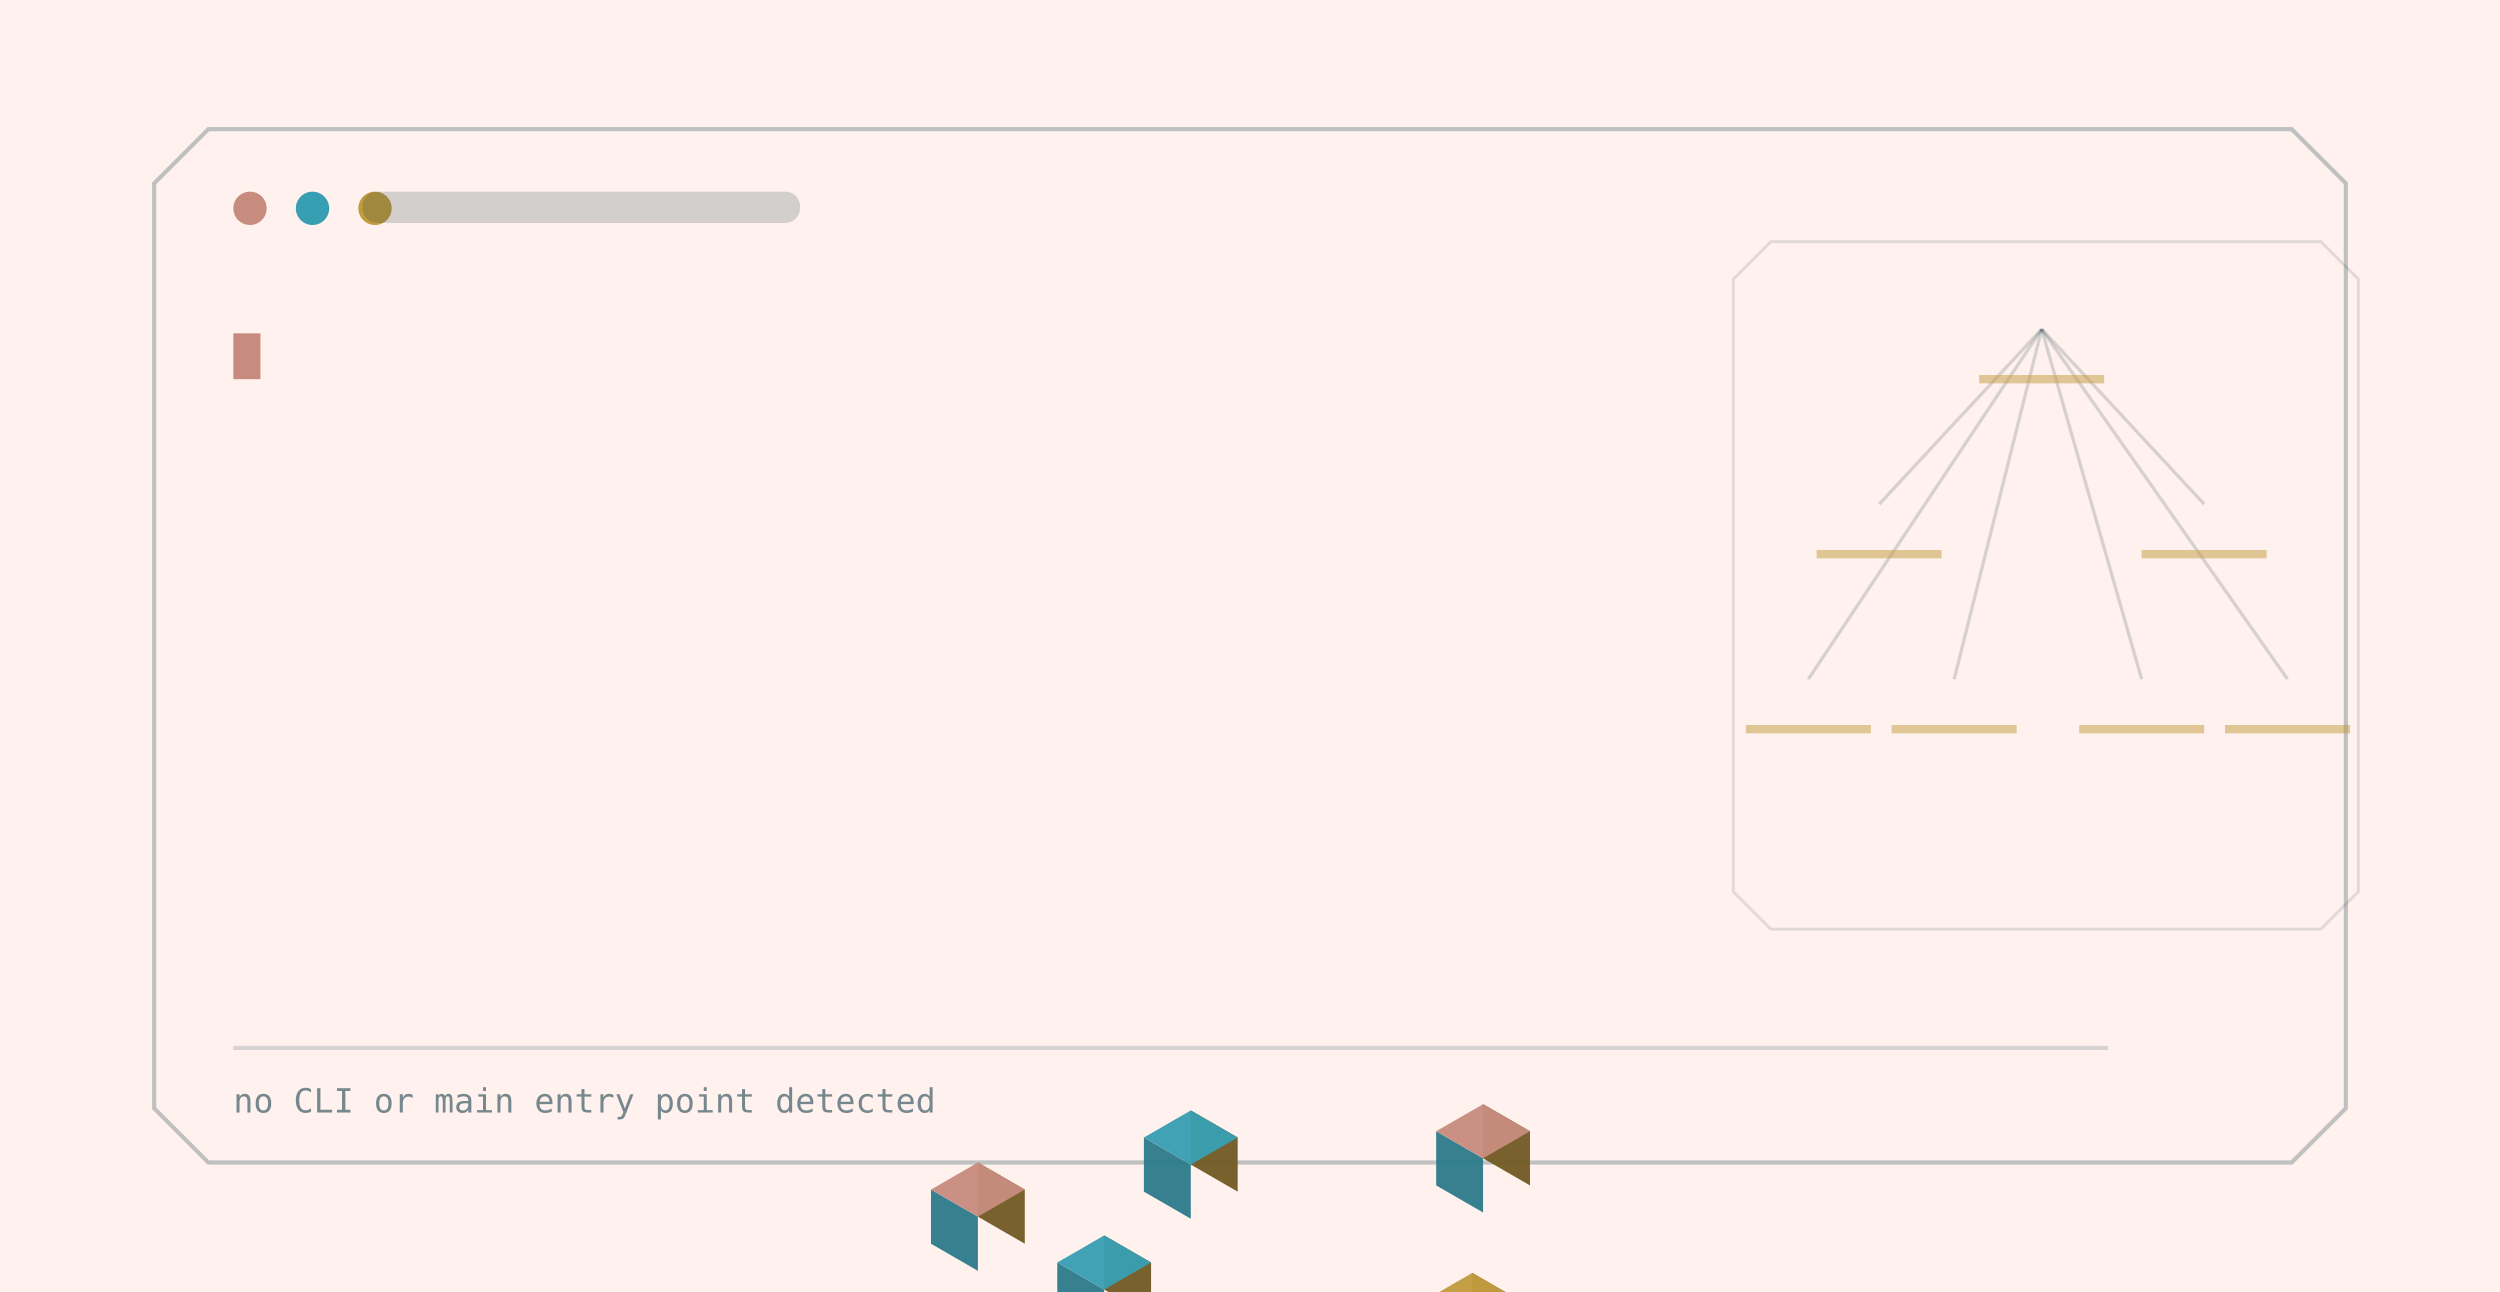
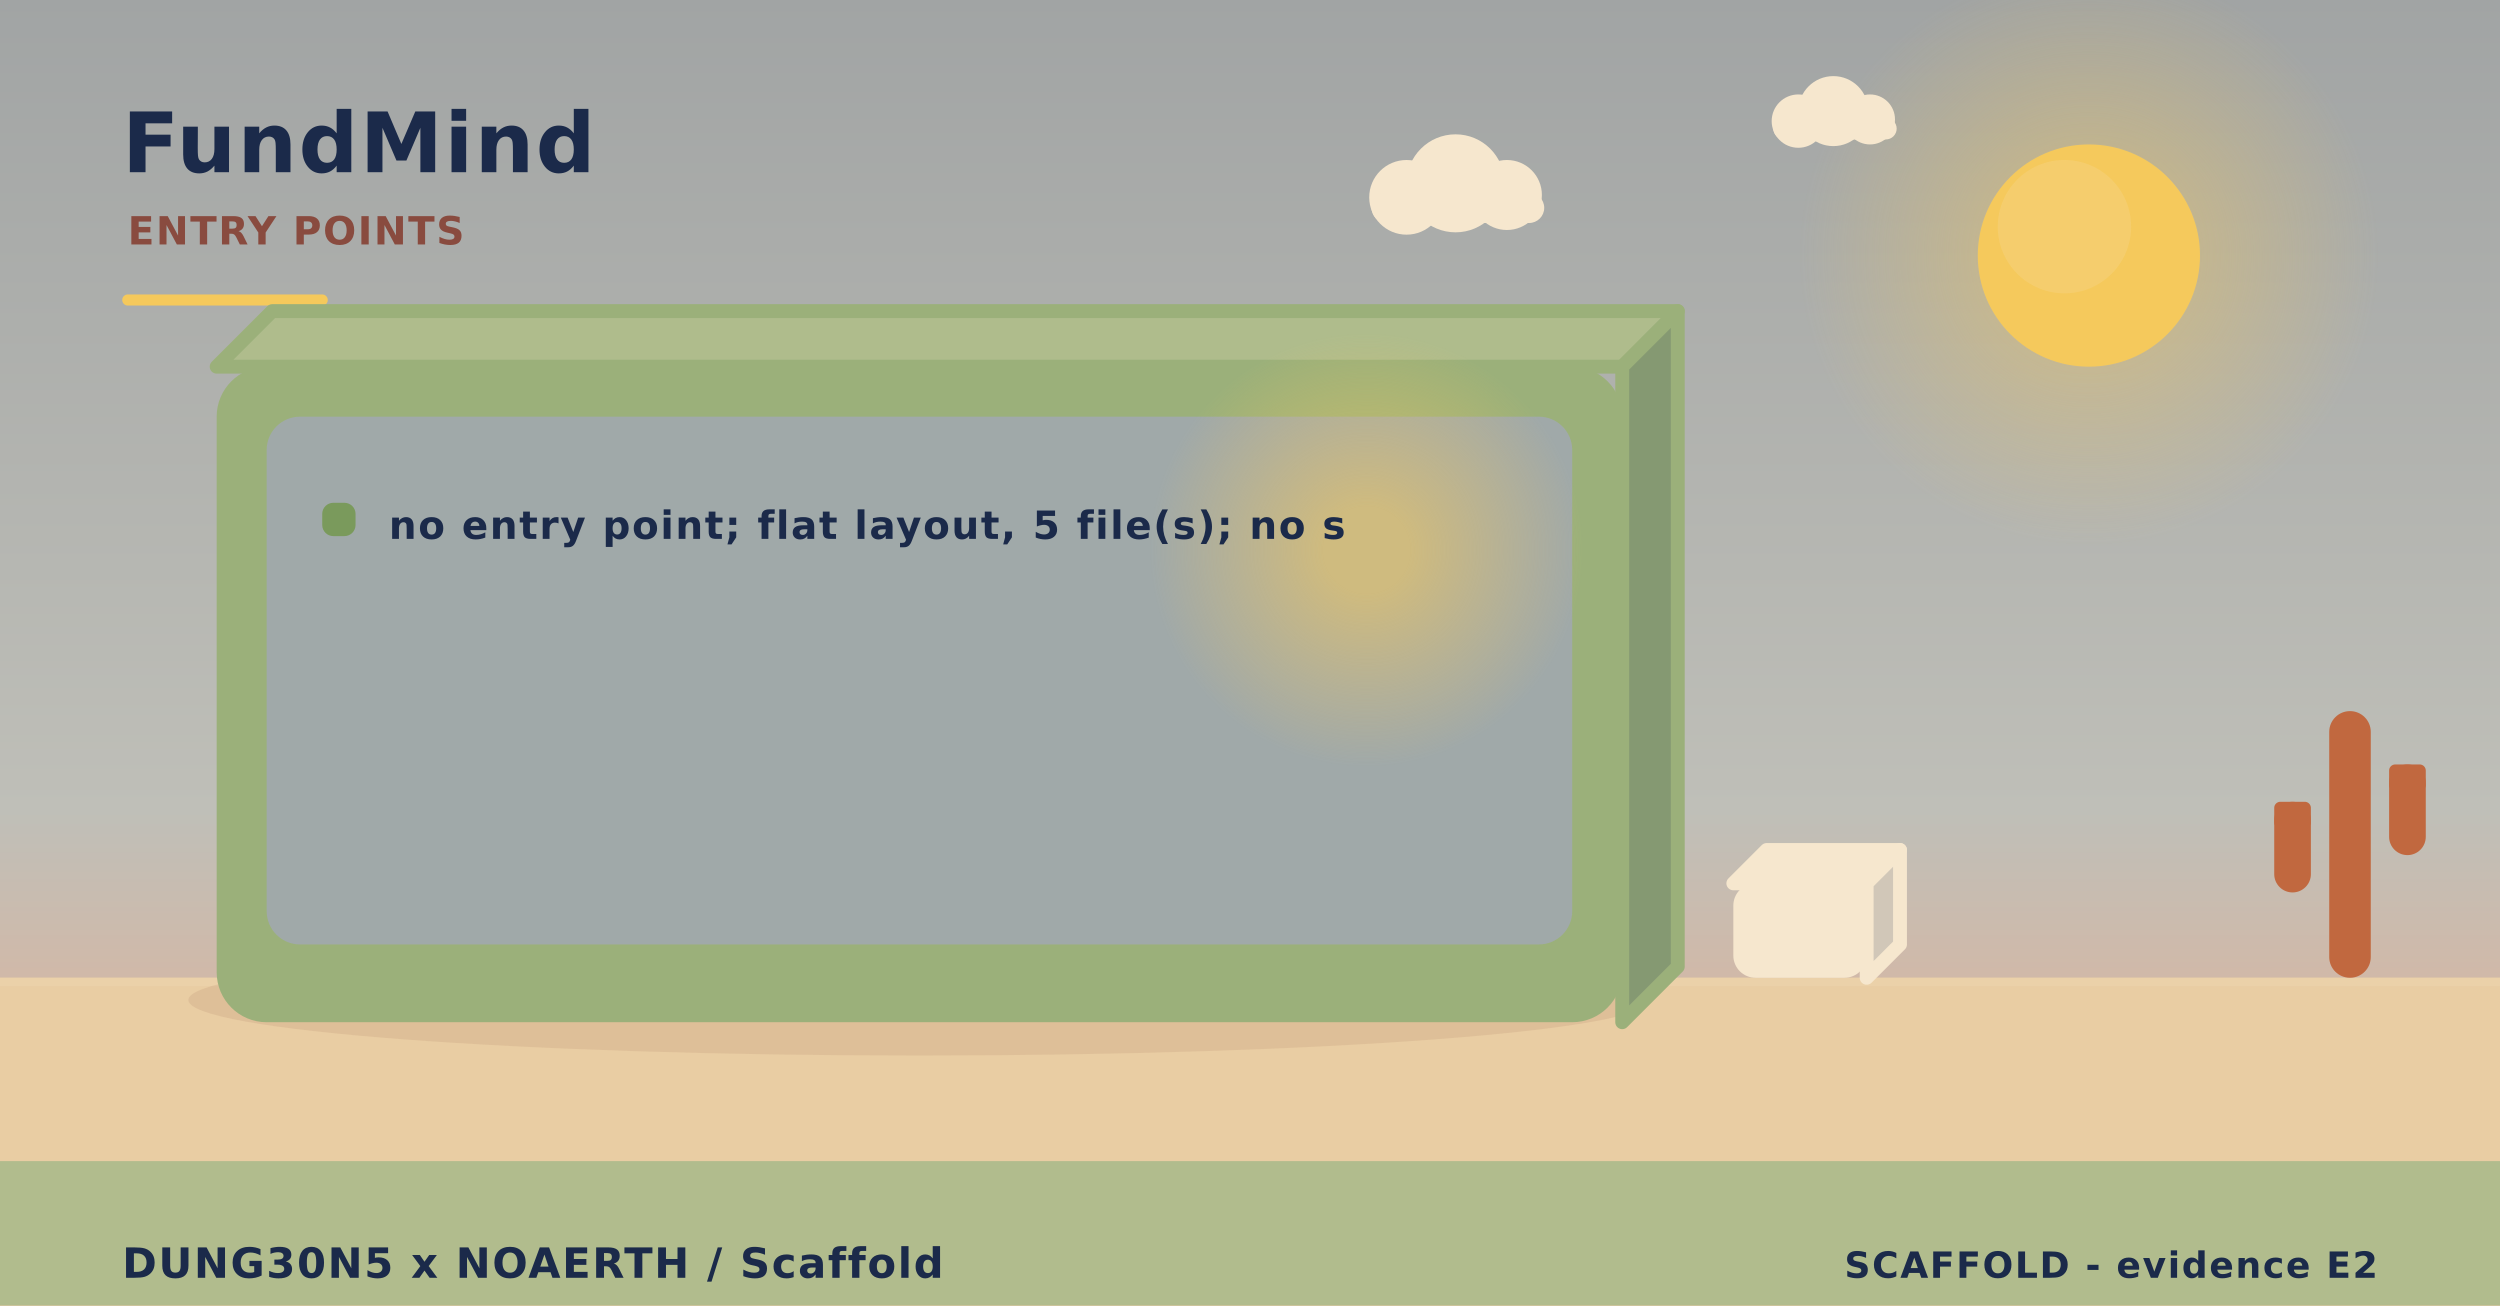
- <svg xmlns="http://www.w3.org/2000/svg" viewBox="0 0 1200 620" width="1200" height="620" role="img" aria-label="FundMind command surface">
-   <rect width="1200" height="620" fill="#fff1ed" />
-   <defs>
-     <linearGradient id="gt" x1="0" y1="0" x2="1" y2="1">
-       <stop offset="0%" stop-color="#c78c7e" />
-       <stop offset="100%" stop-color="#389eb2" />
-     </linearGradient>
-   </defs>
-   <path d="M100.00,62.00 H1100.00 L1126.00,88.00 V532.00 L1100.00,558.00 H100.00 L74.00,532.00 V88.00 Z" fill="none" stroke="rgba(6,50,65,0.300)" stroke-width="2.00" opacity="0.85" />
-   <circle cx="120.00" cy="100.00" r="8.00" fill="#c78c7e" opacity="1.00" />
-   <circle cx="150.00" cy="100.00" r="8.00" fill="#389eb2" opacity="1.00" />
-   <circle cx="180.00" cy="100.00" r="8.00" fill="#c29b3e" opacity="1.00" />
-   <rect x="174.00" y="92.00" width="210.00" height="15.00" rx="7.00" fill="rgba(6,50,65,0.180)" opacity="1.00" />
-   <text x="112" y="148" font-family="ui-monospace,SFMono-Regular,Menlo,monospace" font-size="21" fill="rgba(6,50,65,0.800)" opacity="0">no entry point; flat layout, 5 file(s); no source<animate attributeName="opacity" values="0;1;1;0" dur="1.5s" begin="0.0s" repeatCount="indefinite" />
-   </text>
-   <rect x="112" y="160" width="13" height="22" fill="#c78c7e">
-     <animate attributeName="opacity" values="1;0;1" dur="1.05s" begin="0s" repeatCount="indefinite" />
-   </rect>
-   <path d="M850.00,116.00 H1114.00 L1132.00,134.00 V428.00 L1114.00,446.00 H850.00 L832.00,428.00 V134.00 Z" fill="none" stroke="rgba(6,50,65,0.180)" stroke-width="1.40" opacity="0.70" />
-   <line x1="980.00" y1="158.00" x2="902.00" y2="242.00" stroke="rgba(6,50,65,0.300)" stroke-width="1.60" opacity="0.55" />
-   <line x1="980.00" y1="158.00" x2="1058.00" y2="242.00" stroke="rgba(6,50,65,0.300)" stroke-width="1.60" opacity="0.55" />
-   <line x1="980.00" y1="158.00" x2="868.00" y2="326.00" stroke="rgba(6,50,65,0.300)" stroke-width="1.60" opacity="0.55" />
-   <line x1="980.00" y1="158.00" x2="938.00" y2="326.00" stroke="rgba(6,50,65,0.300)" stroke-width="1.60" opacity="0.55" />
-   <line x1="980.00" y1="158.00" x2="1028.00" y2="326.00" stroke="rgba(6,50,65,0.300)" stroke-width="1.60" opacity="0.55" />
-   <line x1="980.00" y1="158.00" x2="1098.00" y2="326.00" stroke="rgba(6,50,65,0.300)" stroke-width="1.60" opacity="0.55" />
-   <polygon points="711.87,556.00 734.39,569.00 734.39,543.00 711.87,530.00" fill="#715a24" opacity="0.95" />
-   <polygon points="689.36,569.00 711.87,582.00 711.87,556.00 689.36,543.00" fill="#2c7b8b" opacity="0.95" />
-   <polygon points="711.87,530.00 734.39,543.00 711.87,556.00 689.36,543.00" fill="#c78c7e" opacity="0.95" />
+ <svg xmlns="http://www.w3.org/2000/svg" width="900" height="470" viewBox="0 0 900 470" role="img" aria-label="FundMind - how it is operated">
+   <linearGradient id="skyt" x1="0" y1="0" x2="0" y2="1">
+     <stop offset="0" stop-color="#a1a4a4" />
+     <stop offset="0.62" stop-color="#bfbfb8" />
+     <stop offset="1" stop-color="#f3ad8a" />
+   </linearGradient>
+   <rect width="900" height="470" fill="url(#skyt)" />
+   <radialGradient id="sunt">
+     <stop offset="0.35" stop-color="#f5c95c" stop-opacity="0.34" />
+     <stop offset="1" stop-color="#f5c95c" stop-opacity="0" />
+   </radialGradient>
+   <circle cx="752" cy="92" r="104" fill="url(#sunt)" />
+   <circle cx="752" cy="92" r="40" fill="#f5c95c" />
+   <circle cx="743.2" cy="81.6" r="24" fill="#f5d27e" opacity="0.5" />
  <g>
-     <rect x="950.00" y="180.00" width="60.00" height="4.00" rx="0.00" fill="rgba(194,155,62,0.500)" opacity="1.00" />
-     <animate attributeName="opacity" values="0.25;1.0;0.25" dur="11.1s" begin="0.0s" repeatCount="indefinite" />
+     <circle cx="524" cy="66" r="17.64" fill="#f6e7ce" />
+     <circle cx="506.36" cy="71.04" r="13.44" fill="#f6e7ce" />
+     <circle cx="542.48" cy="70.2" r="12.6" fill="#f6e7ce" />
+     <rect x="493.76" y="69.36" width="62.16" height="10.92" rx="5.46" fill="#f6e7ce" />
+     <animateTransform attributeName="transform" type="translate" values="0 0;24 0;0 0" dur="36s" begin="0s" repeatCount="indefinite" />
  </g>
-   <polygon points="571.58,559.00 594.09,572.00 594.09,546.00 571.58,533.00" fill="#715a24" opacity="0.95" />
-   <polygon points="549.06,572.00 571.58,585.00 571.58,559.00 549.06,546.00" fill="#2c7b8b" opacity="0.95" />
-   <polygon points="571.58,533.00 594.09,546.00 571.58,559.00 549.06,546.00" fill="#389eb2" opacity="0.95" />
  <g>
-     <rect x="872.00" y="264.00" width="60.00" height="4.00" rx="0.00" fill="rgba(194,155,62,0.500)" opacity="1.00" />
-     <animate attributeName="opacity" values="0.25;1.0;0.25" dur="11.1s" begin="0.4s" repeatCount="indefinite" />
+     <circle cx="660" cy="40" r="12.6" fill="#f6e7ce" />
+     <circle cx="647.4" cy="43.6" r="9.6" fill="#f6e7ce" />
+     <circle cx="673.2" cy="43" r="9" fill="#f6e7ce" />
+     <rect x="638.4" y="42.4" width="44.4" height="7.8" rx="3.9" fill="#f6e7ce" />
+     <animateTransform attributeName="transform" type="translate" values="0 0;-18 0;0 0" dur="46s" begin="3s" repeatCount="indefinite" />
  </g>
-   <polygon points="706.68,637.00 729.19,650.00 729.19,624.00 706.68,611.00" fill="#715a24" opacity="0.95" />
-   <polygon points="684.16,650.00 706.68,663.00 706.68,637.00 684.16,624.00" fill="#2c7b8b" opacity="0.95" />
-   <polygon points="706.68,611.00 729.19,624.00 706.68,637.00 684.16,624.00" fill="#c29b3e" opacity="0.95" />
+   <rect x="0" y="352" width="900" height="118" fill="#e9cda3" />
+   <rect x="0" y="352" width="900" height="3" fill="#ebd1a9" />
+   <text x="44" y="62" font-family="Verdana,DejaVu Sans,sans-serif" font-size="30" font-weight="700" letter-spacing="0.6" fill="#1b2a4a" text-anchor="start">FundMind</text>
+   <text x="46" y="88" font-family="Verdana,DejaVu Sans,sans-serif" font-size="14" font-weight="700" letter-spacing="0.6" fill="#894b3f" text-anchor="start">ENTRY POINTS</text>
+   <rect x="44" y="106" width="74" height="4" rx="2" fill="#f5c95c" />
+   <ellipse cx="331" cy="360" rx="263.2" ry="20" fill="rgba(138,90,68,0.11)" />
+   <path d="M78,132 L584,132 L604,112 L98,112 Z" fill="#afbc8c" stroke="#9bb07a" stroke-width="5" stroke-linejoin="round" />
+   <path d="M584,132 L604,112 L604,348 L584,368 Z" fill="#859972" stroke="#9bb07a" stroke-width="5" stroke-linejoin="round" />
+   <rect x="78" y="132" width="506" height="236" rx="18" fill="#9bb07a" />
+   <rect x="96" y="150" width="470" height="190" rx="12" fill="#a0a9ac" opacity="0.94" />
+   <radialGradient id="lamp53502">
+     <stop offset="0.2" stop-color="#f5c95c" stop-opacity="0.55" />
+     <stop offset="1" stop-color="#f5c95c" stop-opacity="0" />
+   </radialGradient>
+   <circle cx="492" cy="198" r="78" fill="url(#lamp53502)" />
+   <rect x="116" y="181" width="12" height="12" rx="4" fill="#7a9a5c" />
  <g>
-     <rect x="1028.00" y="264.00" width="60.00" height="4.00" rx="0.00" fill="rgba(194,155,62,0.500)" opacity="1.00" />
-     <animate attributeName="opacity" values="0.25;1.0;0.25" dur="11.1s" begin="0.8s" repeatCount="indefinite" />
+     <text x="140" y="194" font-family="Verdana,DejaVu Sans,sans-serif" font-size="14" font-weight="700" letter-spacing="0.6" fill="#1b2a4a" text-anchor="start">no entry point; flat layout, 5 file(s); no s</text>
+     <animateTransform attributeName="transform" type="translate" values="0 10;0 0" dur="0.7s" begin="0.4s" fill="freeze" />
  </g>
-   <polygon points="469.39,584.00 491.90,597.00 491.90,571.00 469.39,558.00" fill="#715a24" opacity="0.95" />
-   <polygon points="446.87,597.00 469.39,610.00 469.39,584.00 446.87,571.00" fill="#2c7b8b" opacity="0.95" />
-   <polygon points="469.39,558.00 491.90,571.00 469.39,584.00 446.87,571.00" fill="#c78c7e" opacity="0.95" />
-   <g>
-     <rect x="838.00" y="348.00" width="60.00" height="4.00" rx="0.00" fill="rgba(194,155,62,0.500)" opacity="1.00" />
-     <animate attributeName="opacity" values="0.25;1.0;0.25" dur="11.1s" begin="1.2s" repeatCount="indefinite" />
-   </g>
-   <polygon points="530.01,619.00 552.52,632.00 552.52,606.00 530.01,593.00" fill="#715a24" opacity="0.95" />
-   <polygon points="507.49,632.00 530.01,645.00 530.01,619.00 507.49,606.00" fill="#2c7b8b" opacity="0.95" />
-   <polygon points="530.01,593.00 552.52,606.00 530.01,619.00 507.49,606.00" fill="#389eb2" opacity="0.95" />
-   <g>
-     <rect x="908.00" y="348.00" width="60.00" height="4.00" rx="0.00" fill="rgba(194,155,62,0.500)" opacity="1.00" />
-     <animate attributeName="opacity" values="0.25;1.0;0.25" dur="11.1s" begin="1.6s" repeatCount="indefinite" />
-   </g>
-   <polygon points="607.95,664.00 630.47,677.00 630.47,651.00 607.95,638.00" fill="#715a24" opacity="0.95" />
-   <polygon points="585.43,677.00 607.95,690.00 607.95,664.00 585.43,651.00" fill="#2c7b8b" opacity="0.95" />
-   <polygon points="607.95,638.00 630.47,651.00 607.95,664.00 585.43,651.00" fill="#c29b3e" opacity="0.95" />
-   <g>
-     <rect x="998.00" y="348.00" width="60.00" height="4.00" rx="0.00" fill="rgba(194,155,62,0.500)" opacity="1.00" />
-     <animate attributeName="opacity" values="0.25;1.0;0.25" dur="11.1s" begin="2.0s" repeatCount="indefinite" />
-   </g>
-   <polygon points="668.57,699.00 691.09,712.00 691.09,686.00 668.57,673.00" fill="#715a24" opacity="0.95" />
-   <polygon points="646.05,712.00 668.57,725.00 668.57,699.00 646.05,686.00" fill="#2c7b8b" opacity="0.95" />
-   <polygon points="668.57,673.00 691.09,686.00 668.57,699.00 646.05,686.00" fill="#c78c7e" opacity="0.95" />
-   <g>
-     <rect x="1068.00" y="348.00" width="60.00" height="4.00" rx="0.00" fill="rgba(194,155,62,0.500)" opacity="1.00" />
-     <animate attributeName="opacity" values="0.25;1.0;0.25" dur="11.1s" begin="2.4s" repeatCount="indefinite" />
-   </g>
-   <rect x="112.00" y="502.00" width="900.00" height="2.00" rx="0.00" fill="rgba(6,50,65,0.160)" opacity="1.00" />
-   <text x="112" y="534" font-family="ui-monospace,Menlo,monospace" font-size="16" fill="rgba(6,50,65,0.550)">no CLI or main entry point detected</text>
+   <path d="M624,318 L672,318 L684,306 L636,306 Z" fill="#f6e7ce" stroke="#f6e7ce" stroke-width="5" stroke-linejoin="round" />
+   <path d="M672,318 L684,306 L684,340 L672,352 Z" fill="#d1c7b8" stroke="#f6e7ce" stroke-width="5" stroke-linejoin="round" />
+   <rect x="624" y="318" width="48" height="34" rx="8" fill="#f6e7ce" />
+   <rect x="838.52" y="256" width="14.96" height="96" rx="7.48" fill="#c1683f" />
+   <rect x="818.72" y="288.64" width="13.2" height="32.64" rx="6.6" fill="#c1683f" />
+   <rect x="818.72" y="288.64" width="13.2" height="9.6" rx="2.2" fill="#c1683f" />
+   <rect x="860.08" y="275.2" width="13.2" height="32.64" rx="6.6" fill="#c1683f" />
+   <rect x="860.08" y="275.2" width="13.2" height="9.6" rx="2.2" fill="#c1683f" />
+   <rect x="0" y="418" width="900" height="52" rx="0" fill="#adbb8b" opacity="0.94" />
+   <text x="44" y="460" font-family="Verdana,DejaVu Sans,sans-serif" font-size="15" font-weight="700" letter-spacing="0.6" fill="#1b2a4a" text-anchor="start">DUNG30N5 x NOAERTH  /  Scaffold</text>
+   <text x="856" y="460" font-family="Verdana,DejaVu Sans,sans-serif" font-size="13" font-weight="700" letter-spacing="0.6" fill="#1b2a4a" text-anchor="end">SCAFFOLD  -  evidence E2</text>
</svg>
